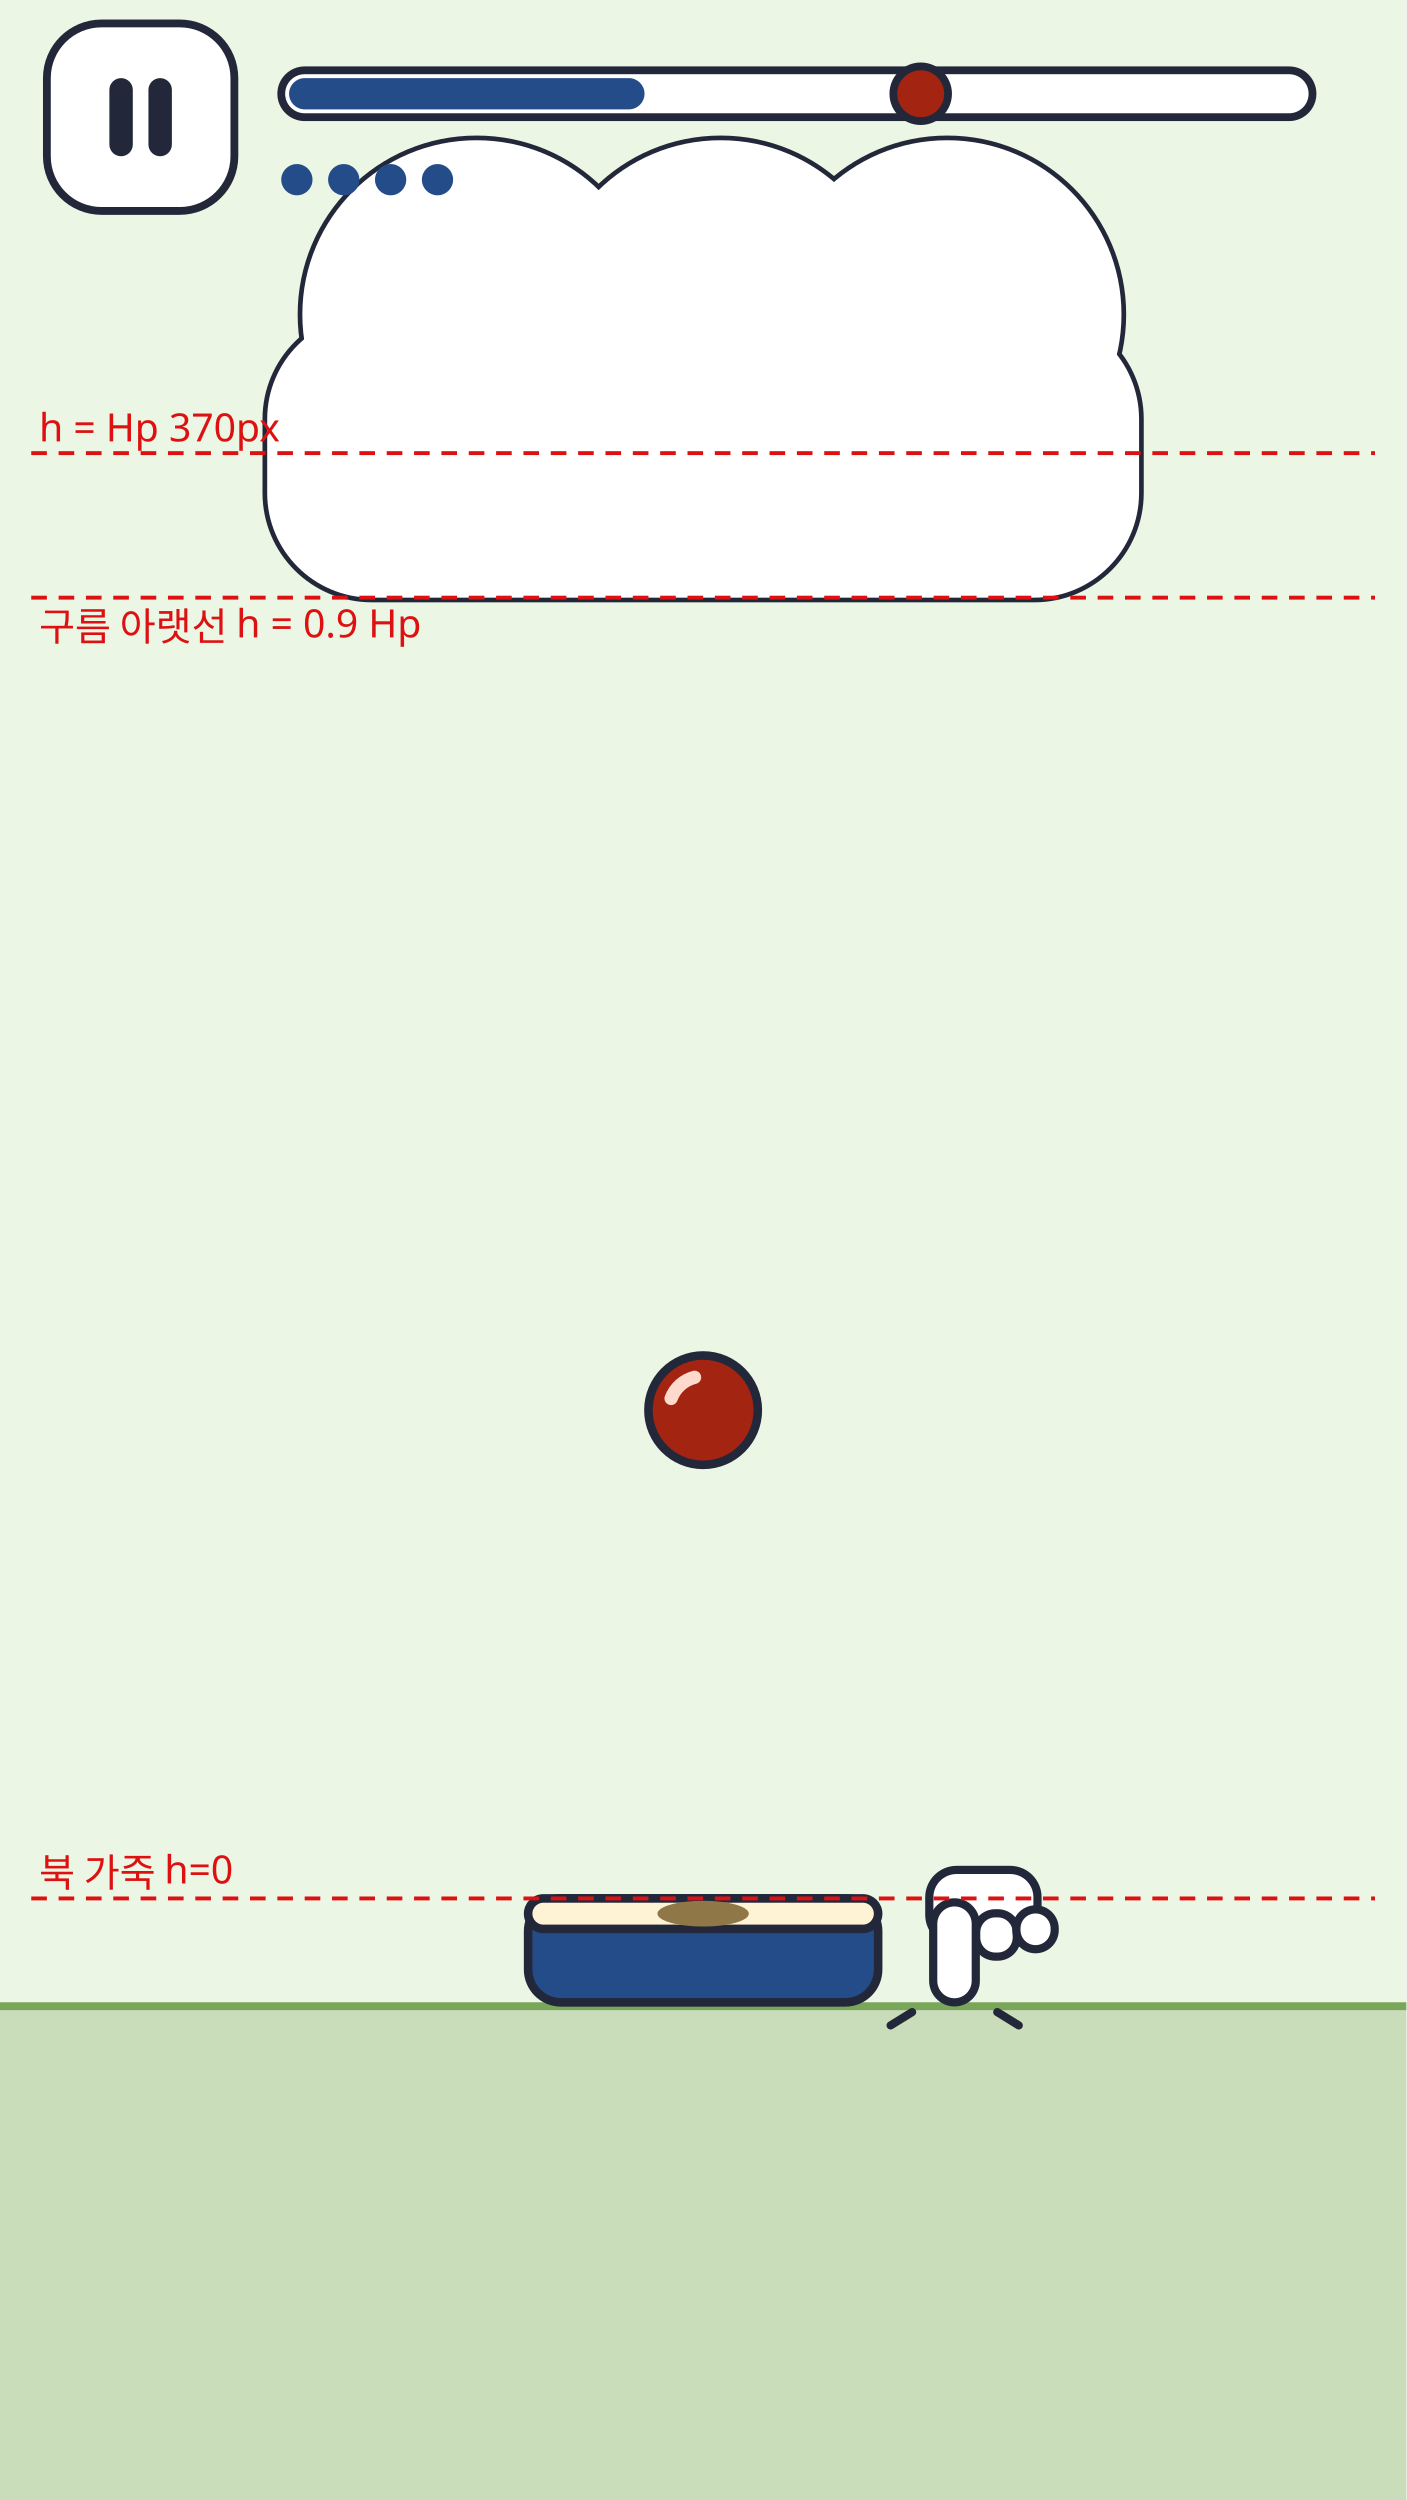
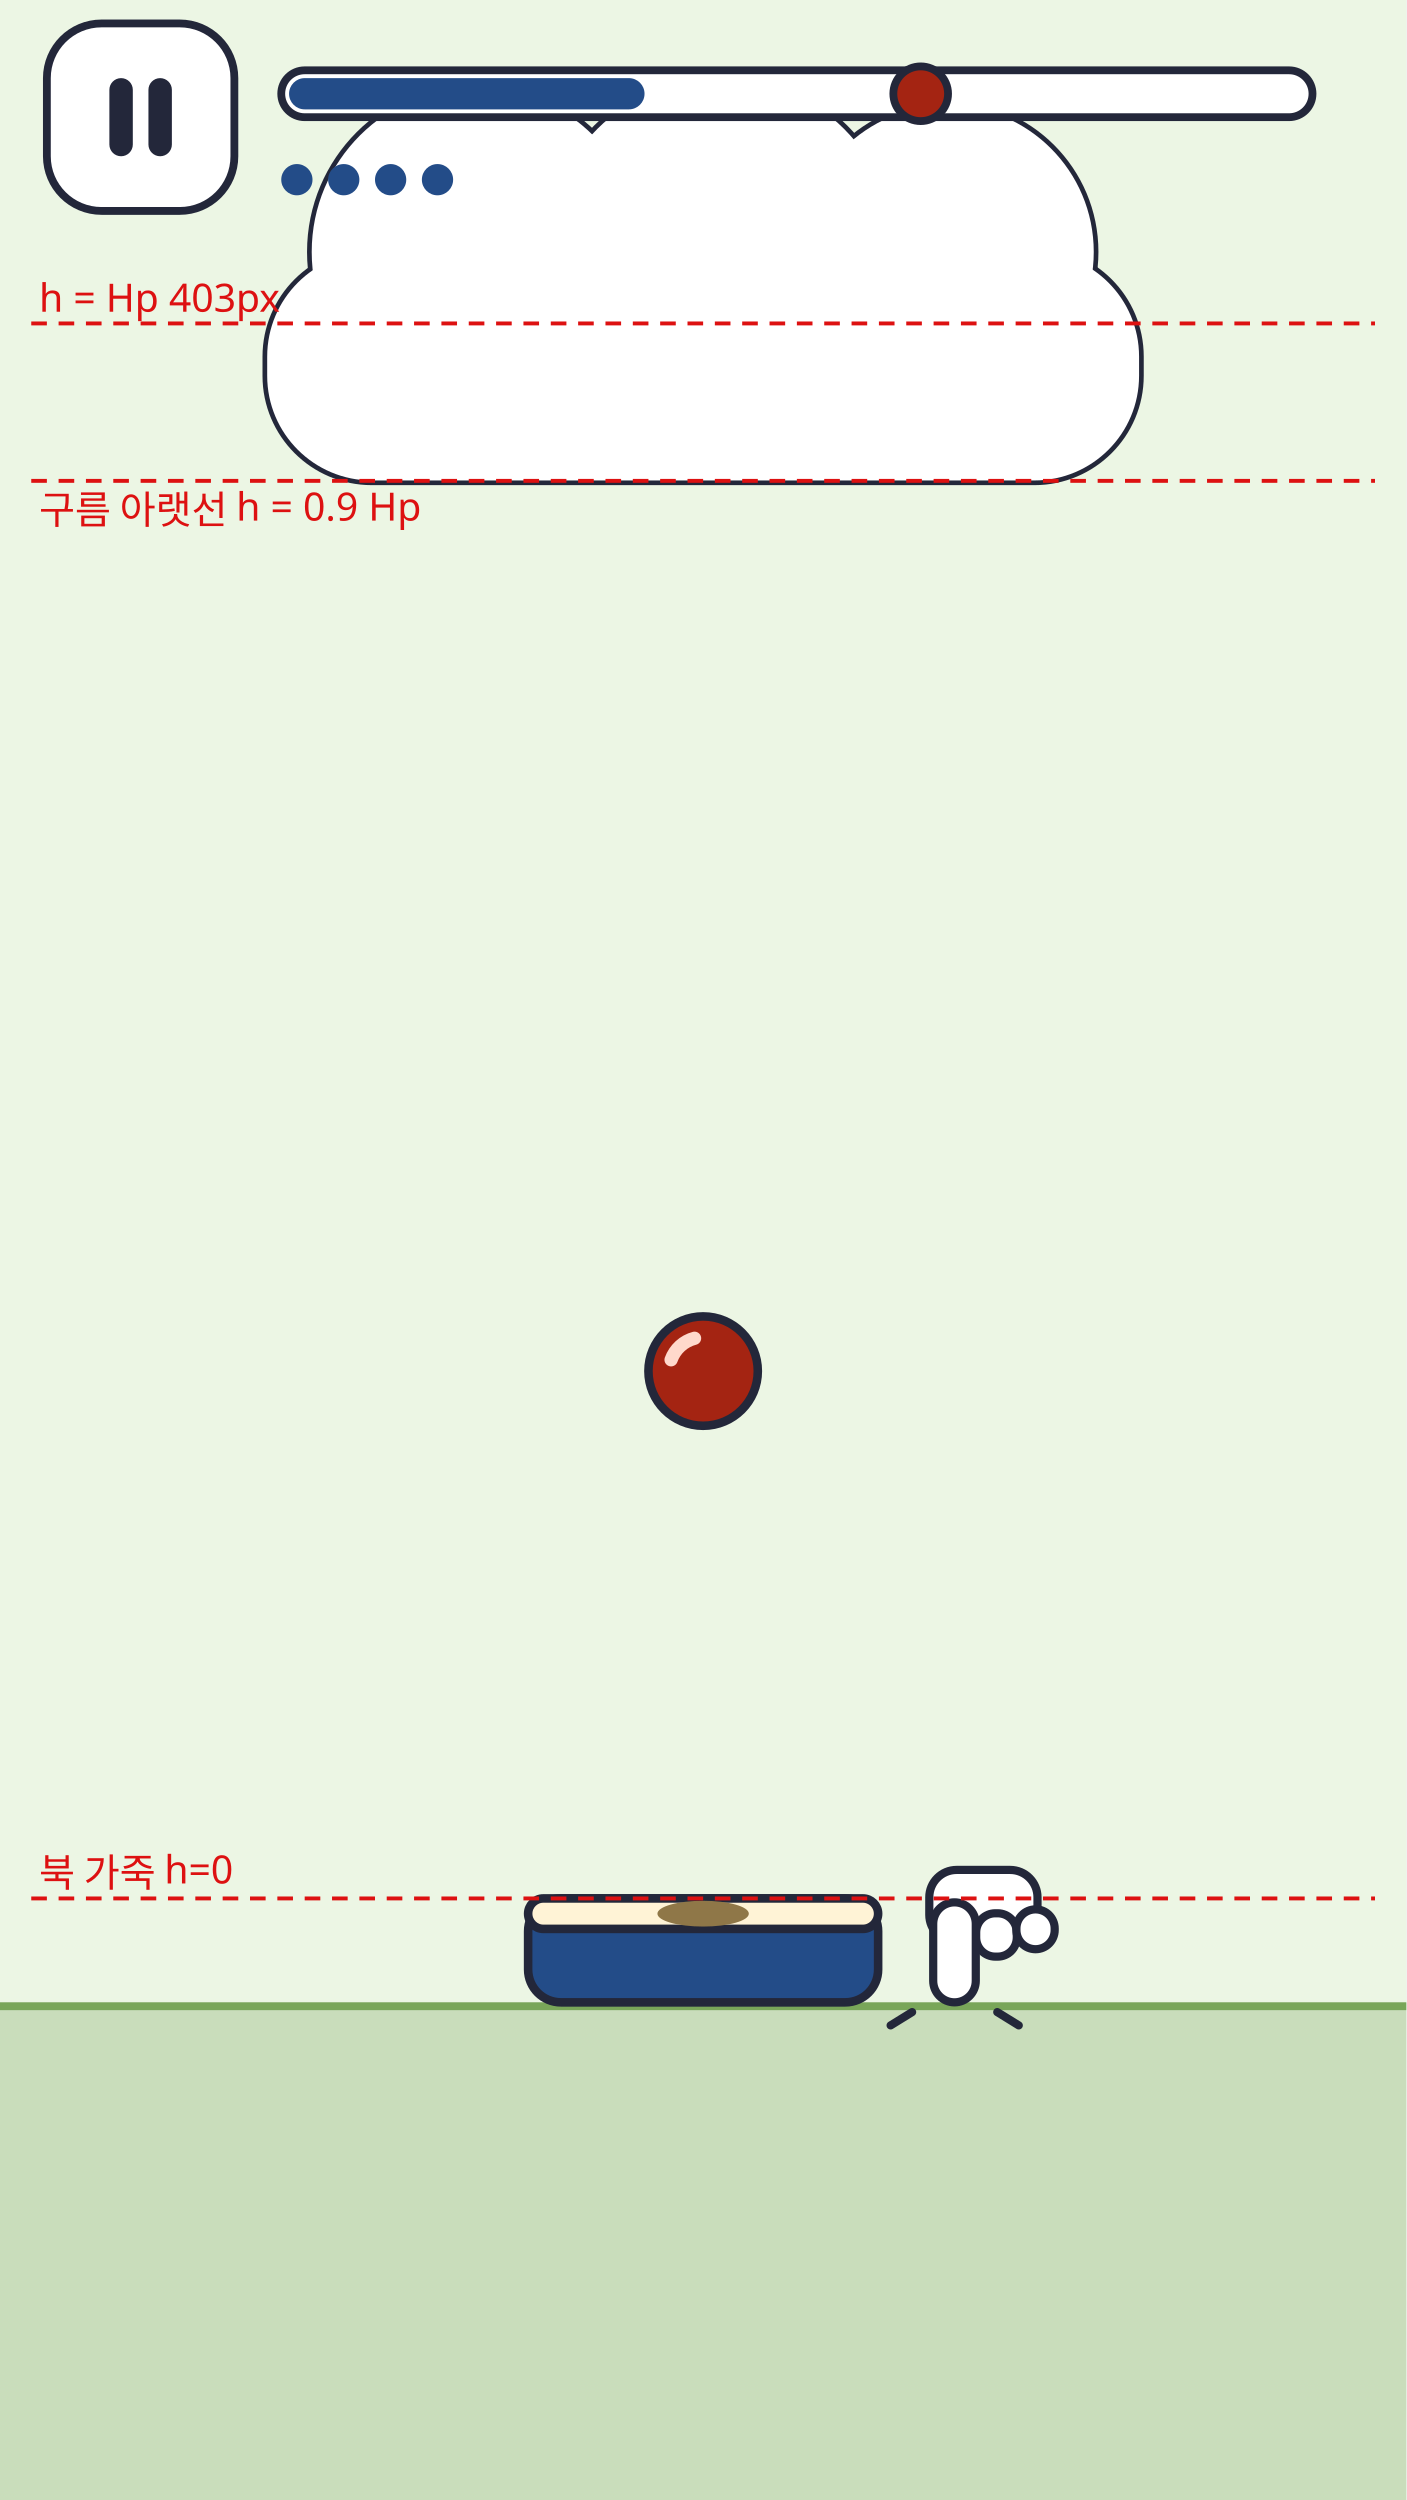
<svg xmlns="http://www.w3.org/2000/svg" viewBox="0 0 360 640" width="360" height="640">
  <rect width="360" height="640" fill="#ECF6E4" />
  <rect x="0" y="512.6" width="360" height="127.4" fill="#C9DDBB" />
  <rect x="0" y="512.6" width="360" height="2" fill="#79A659" />
  <rect x="135.2" y="486" width="89.6" height="26.6" rx="8.4" fill="#234C88" stroke="#23273A" stroke-width="2.2" />
  <rect x="135.2" y="486" width="89.6" height="7.8" rx="3.9" fill="#FFF3D6" stroke="#23273A" stroke-width="2.2" />
  <ellipse cx="180" cy="489.9" rx="11.7" ry="3.3" fill="#8F7748" />
-   <ellipse cx="180" cy="361" rx="14" ry="14" fill="#A42412" stroke="#23273A" stroke-width="2.2" />
-   <path d="M171.8 358 A8.7 8.7 0 0 1 177.8 352.6" fill="none" stroke="#FFD9CC" stroke-width="3.4" stroke-linecap="round" />
+   <ellipse cx="180" cy="351" rx="14" ry="14" fill="#A42412" stroke="#23273A" stroke-width="2.2" />
+   <path d="M171.8 348.1 A8.7 8.7 0 0 1 177.8 342.6" fill="none" stroke="#FFD9CC" stroke-width="3.4" stroke-linecap="round" />
  <g fill="#FFFFFF" stroke="#23273A" stroke-width="2.4">
-     <rect x="68.4" y="80.5" width="223.2" height="72.5" rx="26.8" />
-     <circle cx="122" cy="80.5" r="44.6" />
-     <circle cx="184.5" cy="80.5" r="44.6" />
-     <circle cx="242.5" cy="80.5" r="44.6" />
+     <rect x="68.4" y="64.5" width="223.2" height="58.5" rx="26.8" />
+     <circle cx="122" cy="64.5" r="42.2" />
+     <circle cx="184.5" cy="64.5" r="44.6" />
+     <circle cx="242.5" cy="64.5" r="37.5" />
  </g>
  <g fill="#FFFFFF">
-     <rect x="68.4" y="80.5" width="223.2" height="72.5" rx="26.8" />
-     <circle cx="122" cy="80.5" r="44.6" />
-     <circle cx="184.5" cy="80.5" r="44.6" />
-     <circle cx="242.5" cy="80.5" r="44.6" />
+     <rect x="68.4" y="64.5" width="223.2" height="58.5" rx="26.8" />
+     <circle cx="122" cy="64.5" r="42.2" />
+     <circle cx="184.5" cy="64.5" r="44.6" />
+     <circle cx="242.5" cy="64.5" r="37.5" />
  </g>
  <rect x="72" y="18" width="264" height="12" rx="6" fill="#FFFFFF" stroke="#23273A" stroke-width="2" />
  <rect x="74" y="20" width="91.0" height="8" rx="4" fill="#234C88" />
  <circle cx="235.7" cy="24" r="7" fill="#A42412" stroke="#23273A" stroke-width="2" />
  <circle cx="76" cy="46" r="4" fill="#234C88" />
  <circle cx="88" cy="46" r="4" fill="#234C88" />
  <circle cx="100" cy="46" r="4" fill="#234C88" />
  <circle cx="112" cy="46" r="4" fill="#234C88" />
  <rect x="12" y="6" width="48" height="48" rx="14" fill="#FFFFFF" stroke="#23273A" stroke-width="2" />
  <rect x="28" y="20" width="6" height="20" rx="3" fill="#23273A" />
  <rect x="38" y="20" width="6" height="20" rx="3" fill="#23273A" />
  <g stroke="#23273A" stroke-width="2.1" fill="#FFFFFF" stroke-linejoin="round" transform="translate(0 0)">
    <rect x="237.9" y="478.7" width="27.7" height="18.5" rx="7" />
    <rect x="249.9" y="489.8" width="10.4" height="11.1" rx="4.9" />
    <rect x="260.2" y="488.8" width="9.8" height="10.2" rx="4.9" />
    <rect x="238.9" y="487" width="10.9" height="25.6" rx="5.5" />
  </g>
  <g stroke="#23273A" stroke-width="2.1" stroke-linecap="round">
    <line x1="233.5" y1="515.1" x2="228" y2="518.5" />
    <line x1="255.3" y1="515.1" x2="260.8" y2="518.5" />
  </g>
  <g stroke="#D11" stroke-width="1" fill="none" stroke-dasharray="4 3">
    <line x1="8" y1="486" x2="352" y2="486" />
-     <line x1="8" y1="116.0" x2="352" y2="116.0" />
-     <line x1="8" y1="153.0" x2="352" y2="153.0" />
+     <line x1="8" y1="82.8" x2="352" y2="82.8" />
+     <line x1="8" y1="123.1" x2="352" y2="123.1" />
  </g>
  <g font-family="sans-serif" font-size="10" fill="#D11">
    <text x="10" y="483">북 가죽 h=0</text>
-     <text x="10" y="113.0">h = Hp 370px</text>
-     <text x="10" y="164.0">구름 아랫선 h = 0.9 Hp</text>
+     <text x="10" y="79.8">h = Hp 403px</text>
+     <text x="10" y="134.1">구름 아랫선 h = 0.9 Hp</text>
  </g>
</svg>
